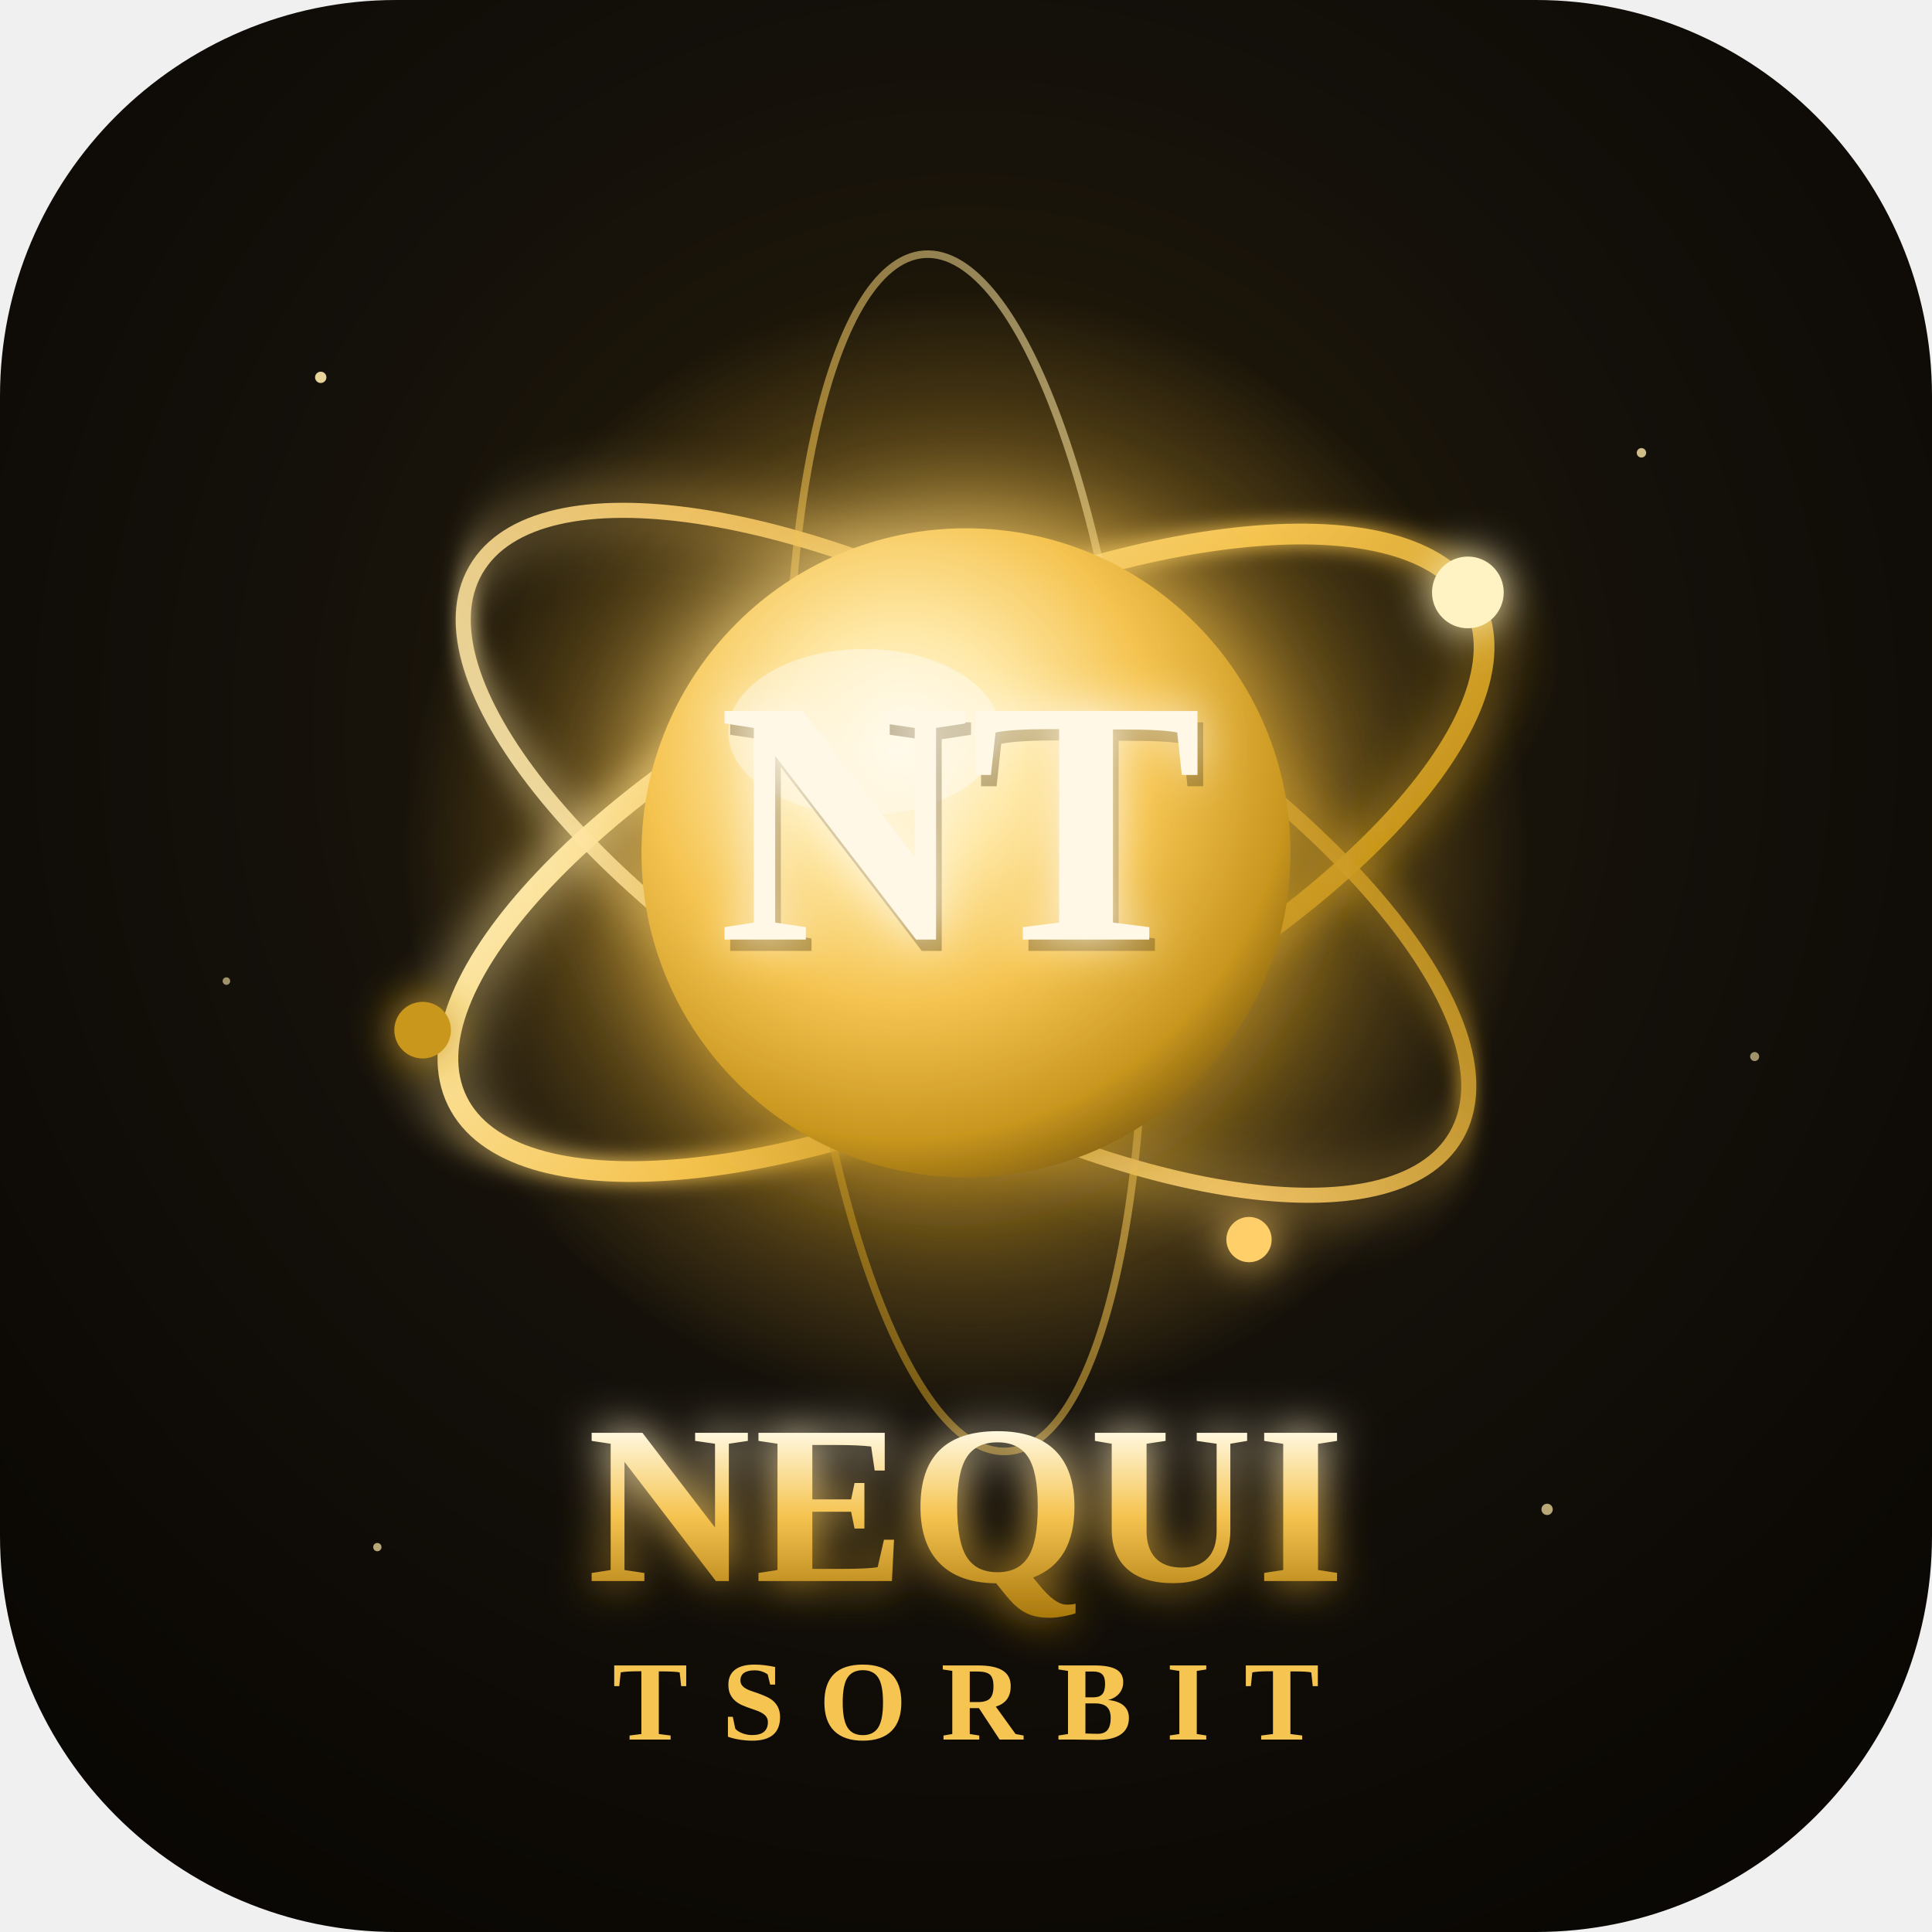
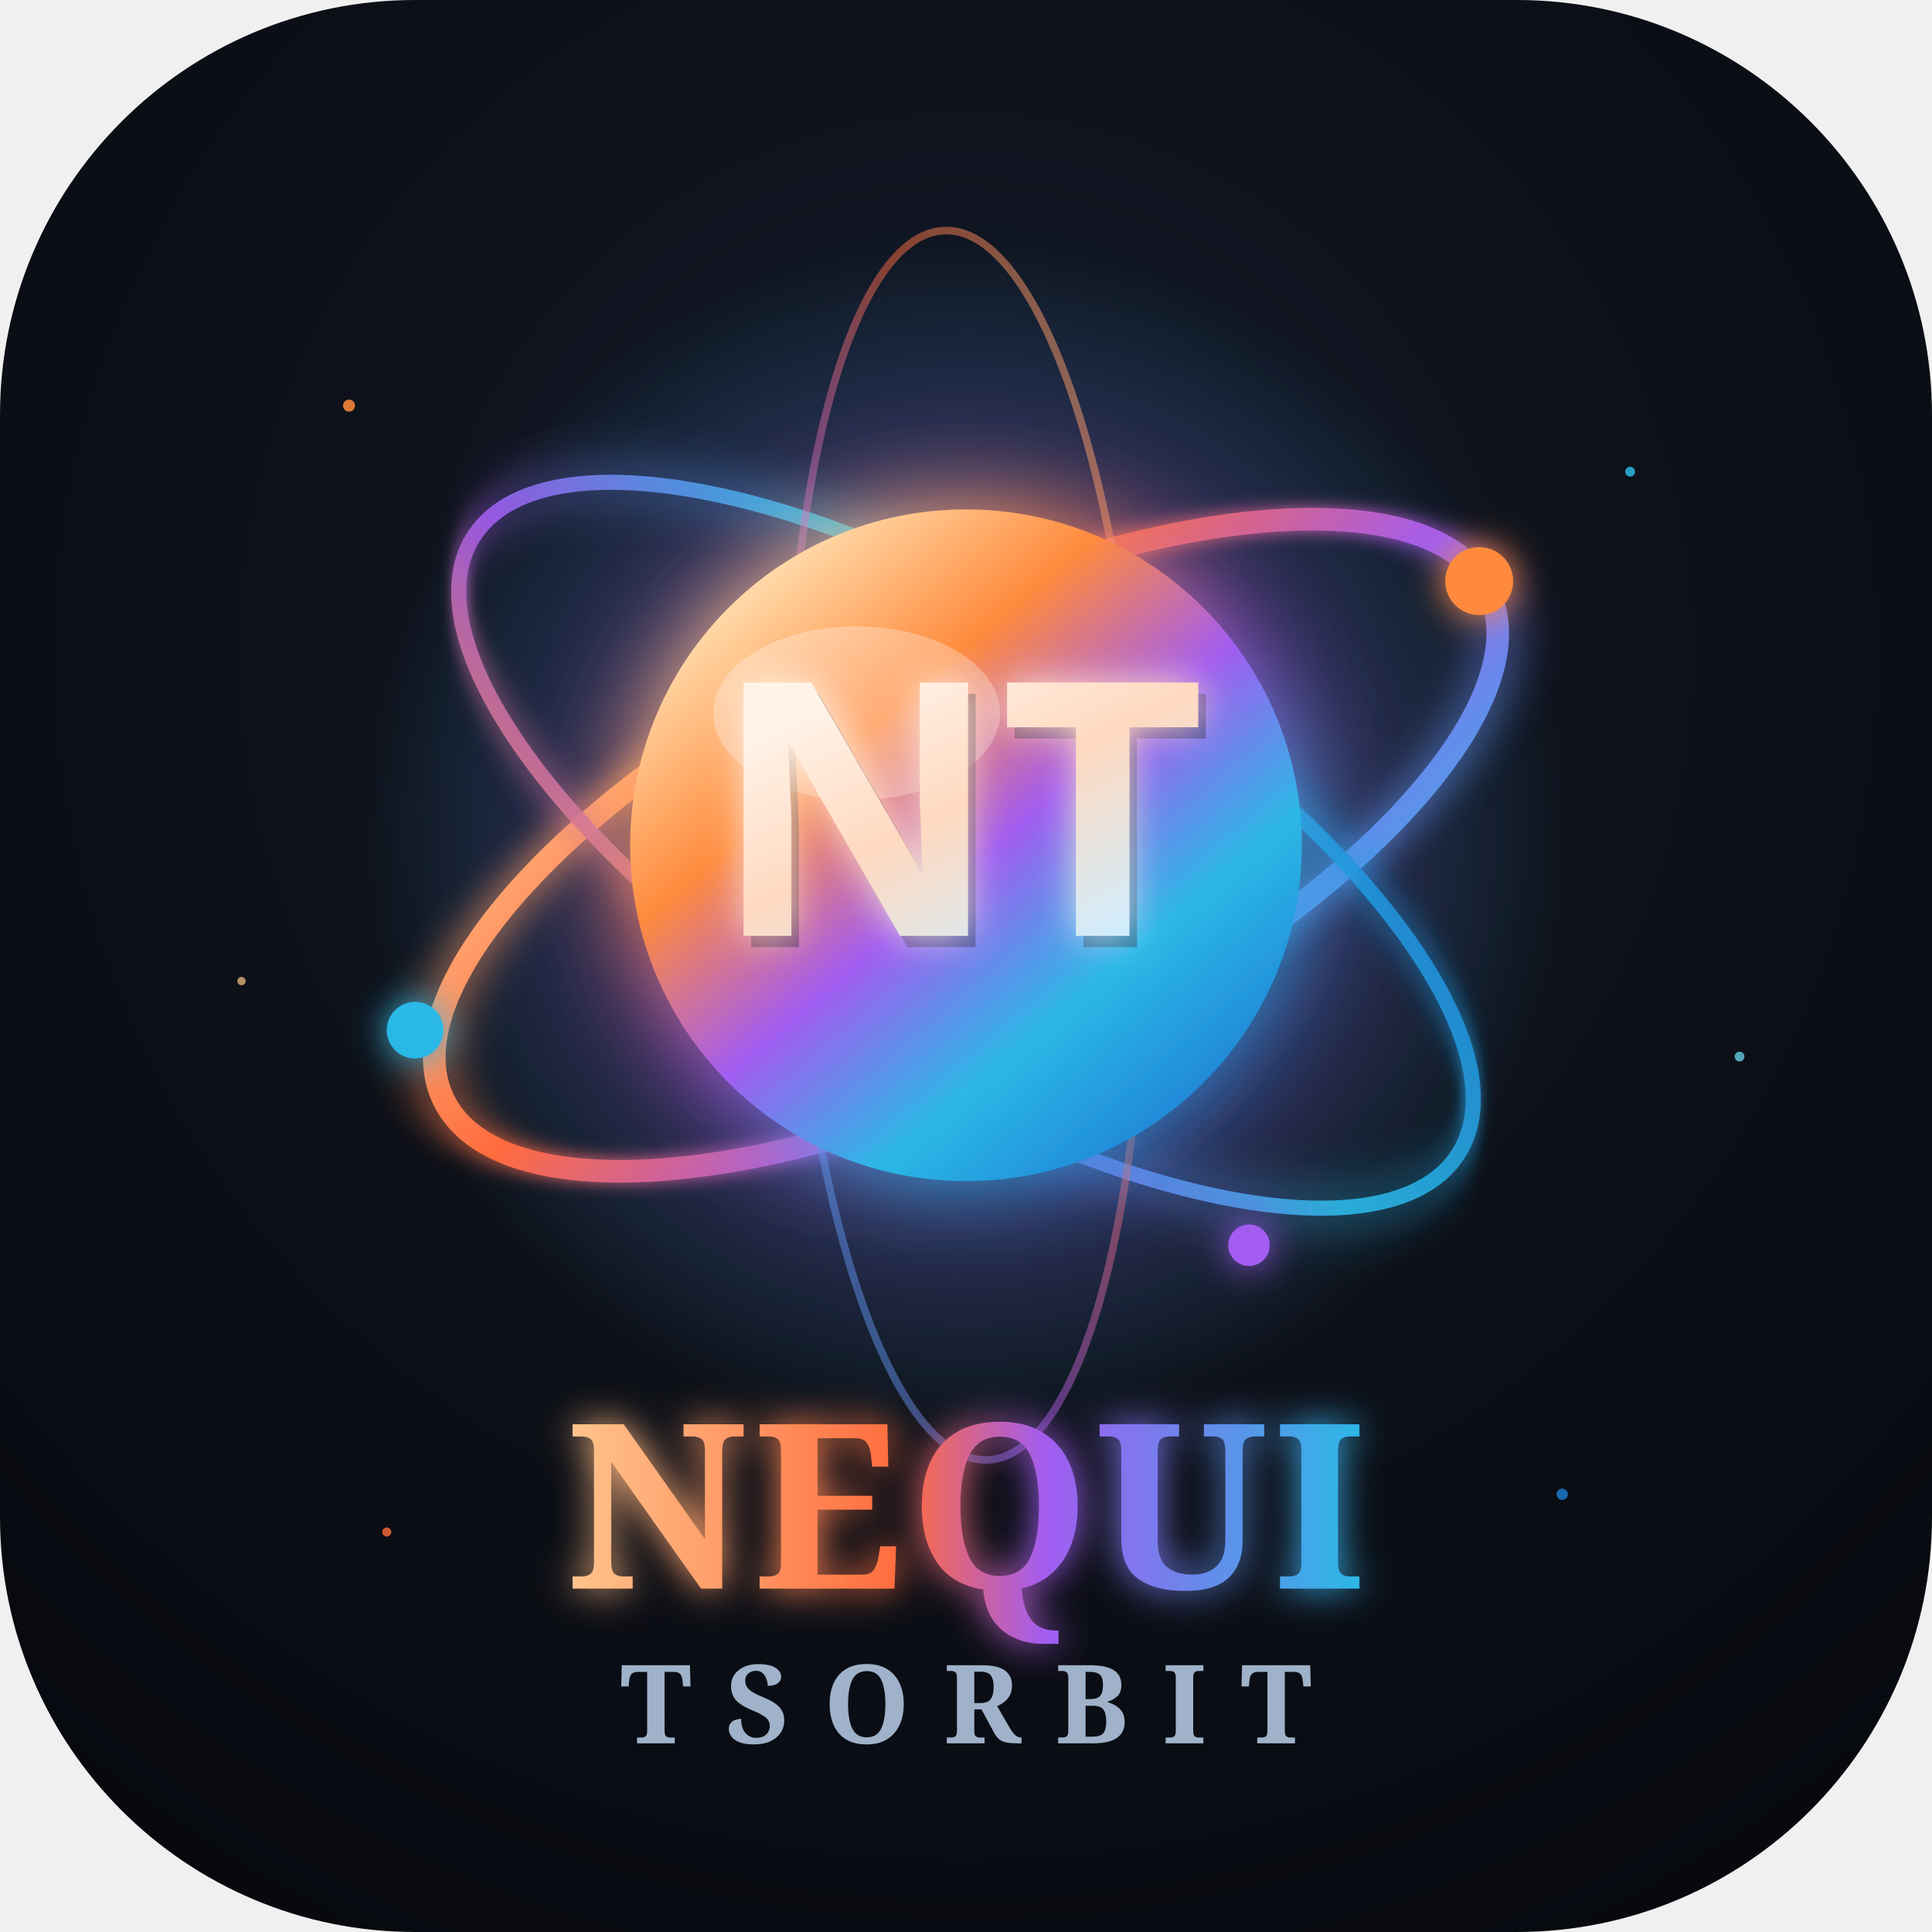
<svg xmlns="http://www.w3.org/2000/svg" viewBox="0 0 1024 1024" width="1024" height="1024" role="img" aria-label="Nequi Tsorbit">
  <defs>
-     <radialGradient id="bg" cx="50%" cy="38%" r="80%">
-       <stop offset="0%" stop-color="#2a2008" />
-       <stop offset="45%" stop-color="#14100a" />
-       <stop offset="100%" stop-color="#070502" />
+     <radialGradient id="bg" cx="50%" cy="34%" r="85%">
+       <stop offset="0%" stop-color="#141c2e" />
+       <stop offset="46%" stop-color="#0d1018" />
+       <stop offset="100%" stop-color="#05070c" />
    </radialGradient>
-     <radialGradient id="core" cx="40%" cy="34%" r="75%">
-       <stop offset="0%" stop-color="#fff8e0" />
-       <stop offset="24%" stop-color="#ffe9a8" />
-       <stop offset="52%" stop-color="#f5c451" />
-       <stop offset="80%" stop-color="#c9971f" />
-       <stop offset="100%" stop-color="#6b4d08" />
+     <linearGradient id="core" x1="18%" y1="12%" x2="86%" y2="92%">
+       <stop offset="0%" stop-color="#ffd9a8" />
+       <stop offset="26%" stop-color="#ff8a3d" />
+       <stop offset="50%" stop-color="#a25cf0" />
+       <stop offset="74%" stop-color="#2bb8e6" />
+       <stop offset="100%" stop-color="#1f7fd6" />
+     </linearGradient>
+     <radialGradient id="coreGlow" cx="50%" cy="50%" r="50%">
+       <stop offset="0%" stop-color="#ff9e5c" stop-opacity="0.85" />
+       <stop offset="55%" stop-color="#a25cf0" stop-opacity="0.30" />
+       <stop offset="100%" stop-color="#2bb8e6" stop-opacity="0" />
    </radialGradient>
-     <radialGradient id="coreGlow" cx="50%" cy="50%" r="50%">
-       <stop offset="0%" stop-color="#ffe9a8" stop-opacity="0.95" />
-       <stop offset="55%" stop-color="#e8b23a" stop-opacity="0.4" />
-       <stop offset="100%" stop-color="#e8b23a" stop-opacity="0" />
-     </radialGradient>
-     <linearGradient id="ringA" x1="0%" y1="0%" x2="100%" y2="100%">
-       <stop offset="0%" stop-color="#fff3c4" />
-       <stop offset="50%" stop-color="#f5c451" />
-       <stop offset="100%" stop-color="#b8860b" />
+     <linearGradient id="ringFW" x1="0%" y1="0%" x2="100%" y2="100%">
+       <stop offset="0%" stop-color="#ffc48c" />
+       <stop offset="34%" stop-color="#ff6b3d" />
+       <stop offset="66%" stop-color="#a25cf0" />
+       <stop offset="100%" stop-color="#2bb8e6" />
    </linearGradient>
-     <linearGradient id="ringB" x1="100%" y1="0%" x2="0%" y2="100%">
-       <stop offset="0%" stop-color="#b8860b" />
-       <stop offset="50%" stop-color="#ffcf6b" />
-       <stop offset="100%" stop-color="#fff3c4" />
+     <linearGradient id="ringWF" x1="100%" y1="0%" x2="0%" y2="100%">
+       <stop offset="0%" stop-color="#1f7fd6" />
+       <stop offset="40%" stop-color="#2bb8e6" />
+       <stop offset="72%" stop-color="#a25cf0" />
+       <stop offset="100%" stop-color="#ff8a3d" />
    </linearGradient>
-     <linearGradient id="metal" x1="0%" y1="0%" x2="0%" y2="100%">
-       <stop offset="0%" stop-color="#fff8e0" />
-       <stop offset="45%" stop-color="#f5c451" />
-       <stop offset="100%" stop-color="#a9780c" />
+     <linearGradient id="wordmark" x1="0%" y1="0%" x2="100%" y2="0%">
+       <stop offset="0%" stop-color="#ffc48c" />
+       <stop offset="42%" stop-color="#ff6b3d" />
+       <stop offset="60%" stop-color="#a25cf0" />
+       <stop offset="100%" stop-color="#2bb8e6" />
+     </linearGradient>
+     <linearGradient id="mono" x1="15%" y1="10%" x2="90%" y2="95%">
+       <stop offset="0%" stop-color="#fff3e8" />
+       <stop offset="45%" stop-color="#ffd9c0" />
+       <stop offset="100%" stop-color="#cfeeff" />
    </linearGradient>
    <filter id="glow" x="-60%" y="-60%" width="220%" height="220%">
-       <feGaussianBlur stdDeviation="12" result="b" />
+       <feGaussianBlur stdDeviation="10" result="b" />
      <feMerge>
        <feMergeNode in="b" />
        <feMergeNode in="SourceGraphic" />
      </feMerge>
    </filter>
    <filter id="softGlow" x="-90%" y="-90%" width="280%" height="280%">
-       <feGaussianBlur stdDeviation="30" result="b" />
+       <feGaussianBlur stdDeviation="26" result="b" />
      <feMerge>
        <feMergeNode in="b" />
        <feMergeNode in="SourceGraphic" />
      </feMerge>
    </filter>
  </defs>
-   <rect width="1024" height="1024" rx="210" fill="url(#bg)" />
-   <g fill="#ffe9a8">
-     <circle cx="170" cy="200" r="3" opacity="0.9" />
-     <circle cx="870" cy="240" r="2.5" opacity="0.8" />
-     <circle cx="820" cy="800" r="3" opacity="0.7" />
-     <circle cx="200" cy="820" r="2.2" opacity="0.7" />
-     <circle cx="120" cy="520" r="2" opacity="0.6" />
-     <circle cx="930" cy="560" r="2.4" opacity="0.6" />
+   <rect width="1024" height="1024" rx="220" fill="url(#bg)" />
+   <g>
+     <circle cx="185" cy="215" r="3.2" fill="#ff8a3d" opacity="0.85" />
+     <circle cx="864" cy="250" r="2.6" fill="#2bb8e6" opacity="0.85" />
+     <circle cx="828" cy="792" r="3" fill="#1f7fd6" opacity="0.8" />
+     <circle cx="205" cy="812" r="2.4" fill="#ff6b3d" opacity="0.8" />
+     <circle cx="128" cy="520" r="2.2" fill="#ffc48c" opacity="0.7" />
+     <circle cx="922" cy="560" r="2.6" fill="#6ee7ff" opacity="0.7" />
  </g>
-   <g transform="translate(512 452)">
-     <circle cx="0" cy="0" r="300" fill="url(#coreGlow)" />
-     <ellipse cx="0" cy="0" rx="300" ry="118" fill="none" stroke="url(#ringA)" stroke-width="11" transform="rotate(-26)" filter="url(#glow)" />
-     <ellipse cx="0" cy="0" rx="300" ry="118" fill="none" stroke="url(#ringB)" stroke-width="8" transform="rotate(30)" filter="url(#glow)" opacity="0.9" />
-     <ellipse cx="0" cy="0" rx="318" ry="92" fill="none" stroke="url(#ringA)" stroke-width="4" transform="rotate(86)" opacity="0.55" />
+   <g transform="translate(512 448)">
+     <circle cx="0" cy="0" r="320" fill="url(#coreGlow)" />
+     <ellipse cx="0" cy="0" rx="308" ry="120" fill="none" stroke="url(#ringFW)" stroke-width="12" transform="rotate(-26)" filter="url(#glow)" stroke-linecap="round" />
+     <ellipse cx="0" cy="0" rx="308" ry="120" fill="none" stroke="url(#ringWF)" stroke-width="8" transform="rotate(32)" filter="url(#glow)" opacity="0.92" stroke-linecap="round" />
+     <ellipse cx="0" cy="0" rx="326" ry="94" fill="none" stroke="url(#ringFW)" stroke-width="4" transform="rotate(88)" opacity="0.5" />
    <g filter="url(#glow)">
-       <circle cx="266" cy="-138" r="19" fill="#fff3c4" />
-       <circle cx="-288" cy="94" r="15" fill="#c9971f" />
-       <circle cx="150" cy="205" r="12" fill="#ffcf6b" />
+       <circle cx="272" cy="-140" r="18" fill="#ff8a3d" />
+       <circle cx="-292" cy="98" r="15" fill="#2bb8e6" />
+       <circle cx="150" cy="212" r="11" fill="#a25cf0" />
    </g>
-     <circle cx="0" cy="0" r="172" fill="url(#core)" filter="url(#softGlow)" />
-     <ellipse cx="-54" cy="-64" rx="72" ry="44" fill="#ffffff" opacity="0.4" />
-     <text x="0" y="52" text-anchor="middle" font-family="Georgia, 'Times New Roman', serif" font-weight="700" font-size="185" fill="#4a3405" opacity="0.4">NT</text>
-     <text x="-3" y="46" text-anchor="middle" font-family="Georgia, 'Times New Roman', serif" font-weight="700" font-size="185" fill="#fff8e6" filter="url(#glow)">NT</text>
+     <circle cx="0" cy="0" r="178" fill="url(#core)" filter="url(#softGlow)" />
+     <ellipse cx="-58" cy="-70" rx="76" ry="46" fill="#ffffff" opacity="0.28" />
+     <text x="0" y="54" text-anchor="middle" font-family="'Rajdhani','Segoe UI',sans-serif" font-weight="700" font-size="188" fill="#0a1220" opacity="0.35">NT</text>
+     <text x="-4" y="48" text-anchor="middle" font-family="'Rajdhani','Segoe UI',sans-serif" font-weight="700" font-size="188" fill="url(#mono)" filter="url(#glow)">NT</text>
  </g>
-   <g text-anchor="middle" font-family="Georgia, 'Times New Roman', serif">
-     <text x="512" y="838" font-size="120" font-weight="700" letter-spacing="2" fill="url(#metal)" filter="url(#glow)">NEQUI</text>
-     <text x="512" y="922" font-size="60" font-weight="700" letter-spacing="18" fill="#f5c451">TSORBIT</text>
+   <g text-anchor="middle" font-family="'Cinzel','Georgia',serif">
+     <text x="512" y="842" font-size="122" font-weight="900" letter-spacing="3" fill="url(#wordmark)" filter="url(#glow)">NEQUI</text>
+     <text x="512" y="924" font-size="58" font-weight="700" letter-spacing="18" fill="#9fb2c9">TSORBIT</text>
  </g>
</svg>
